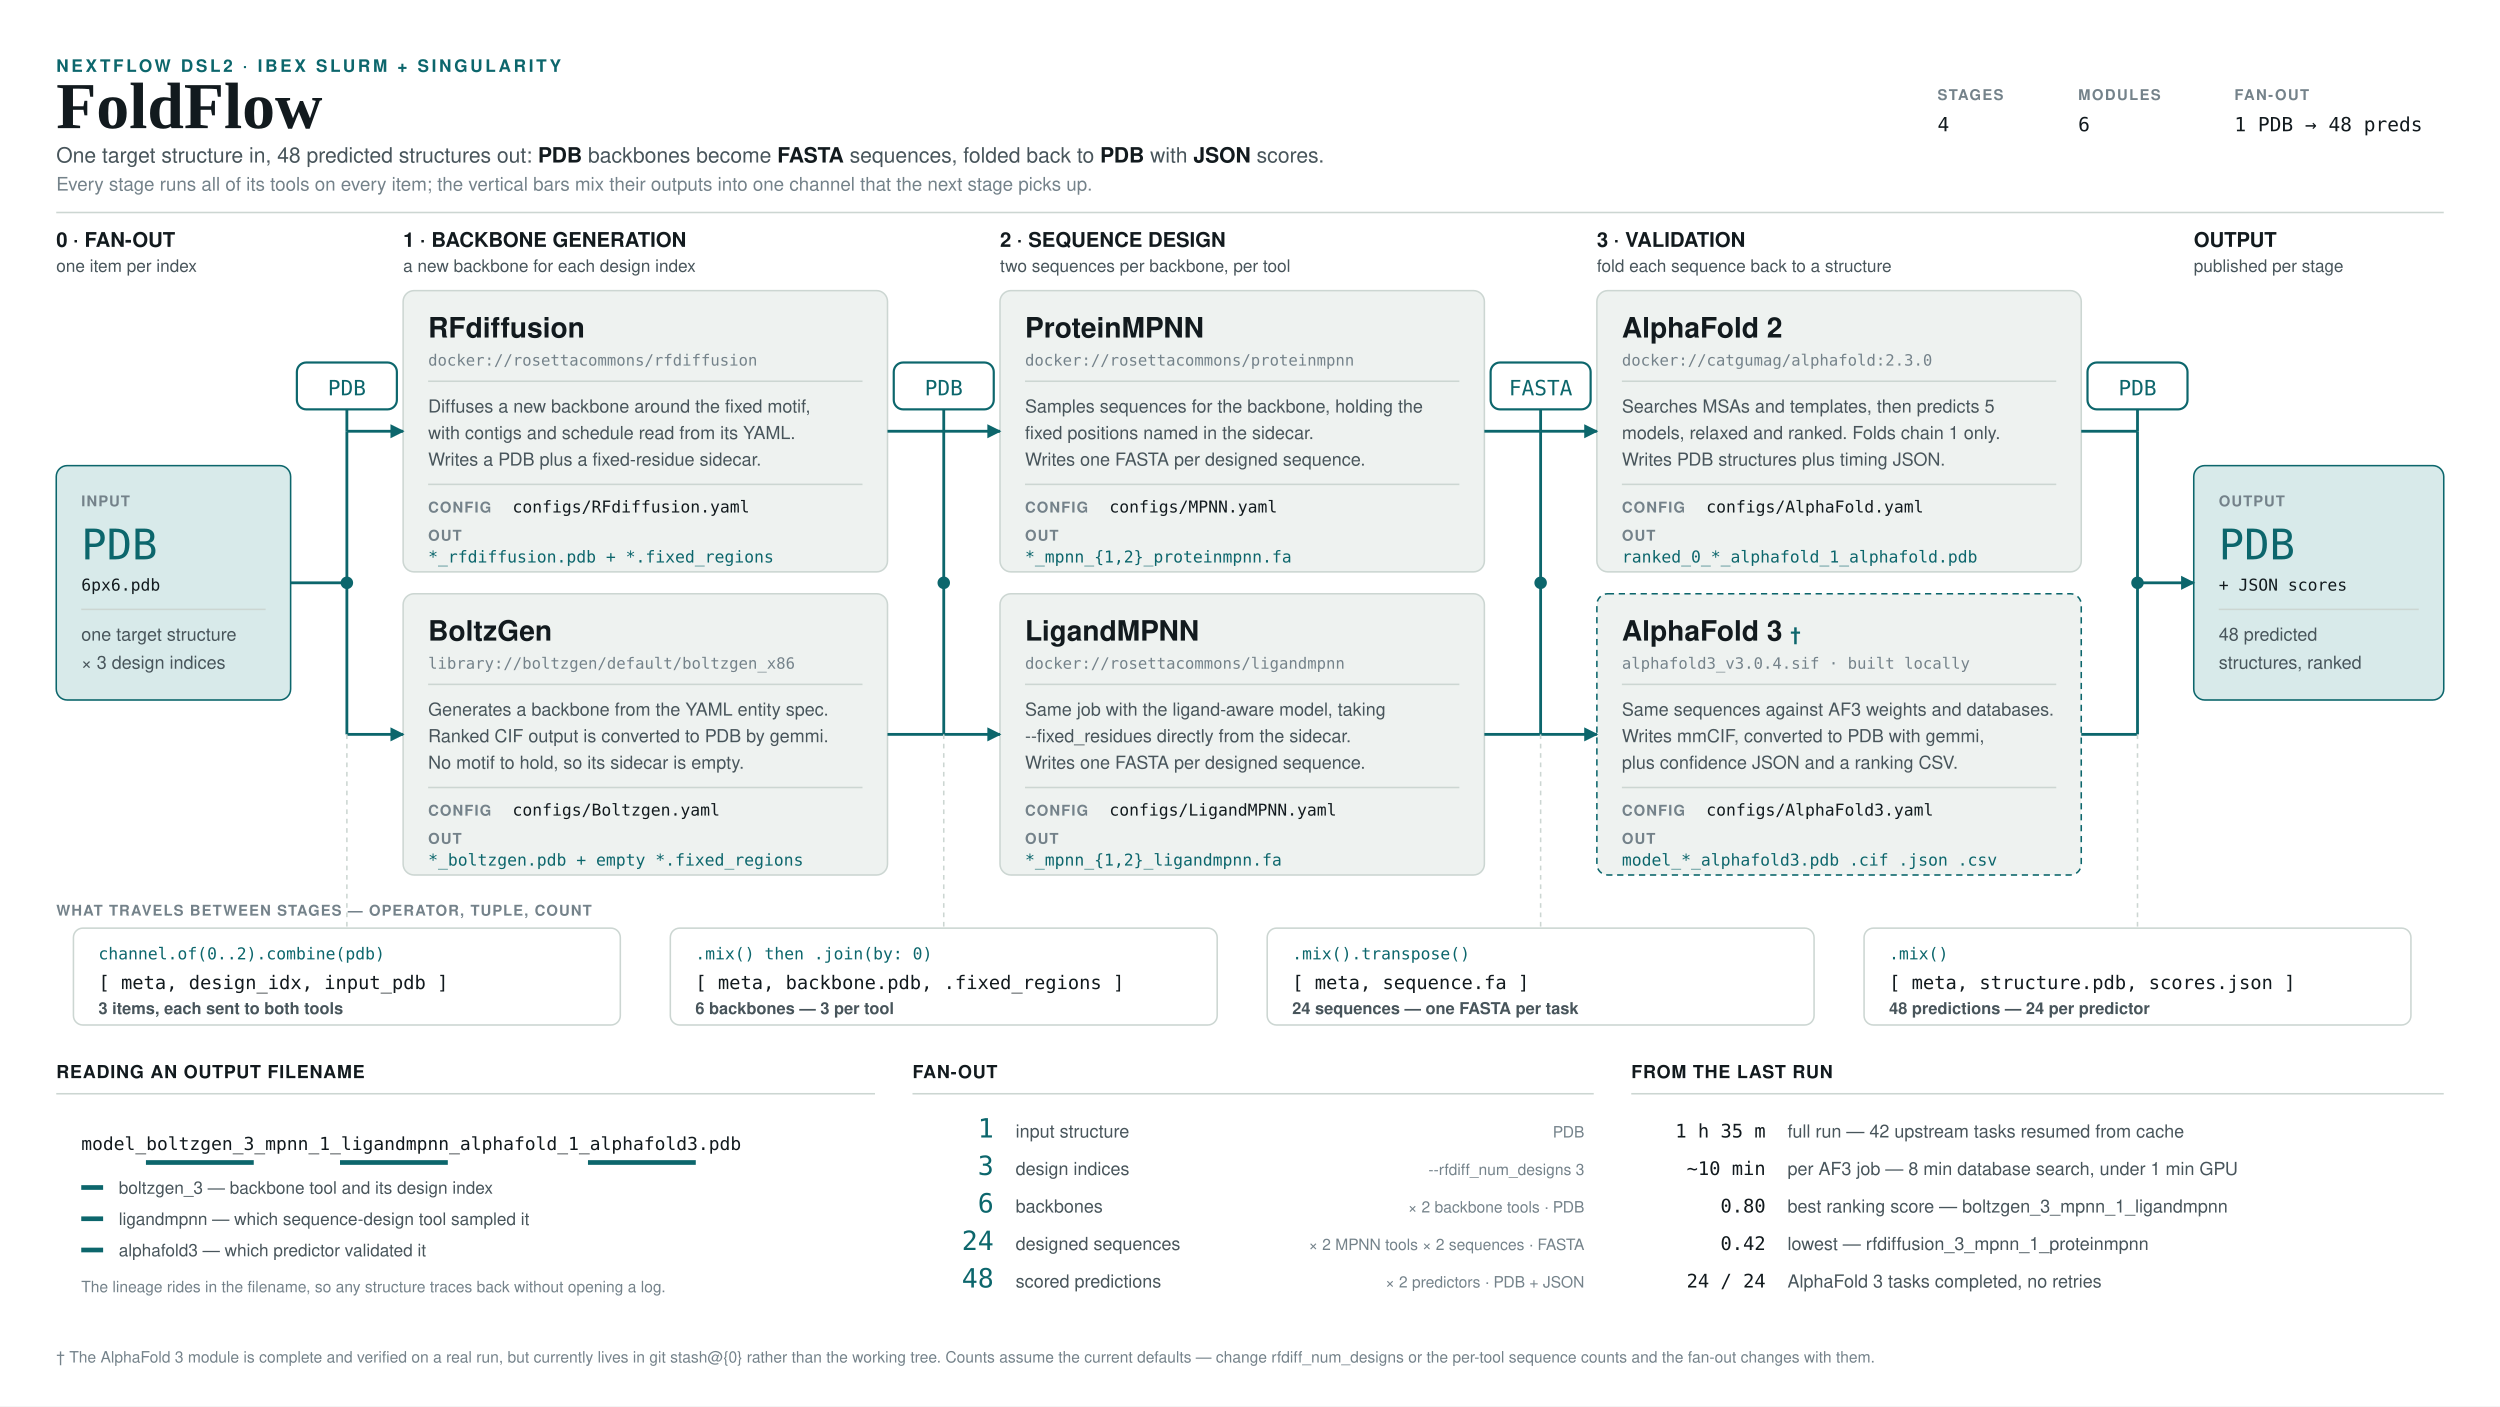
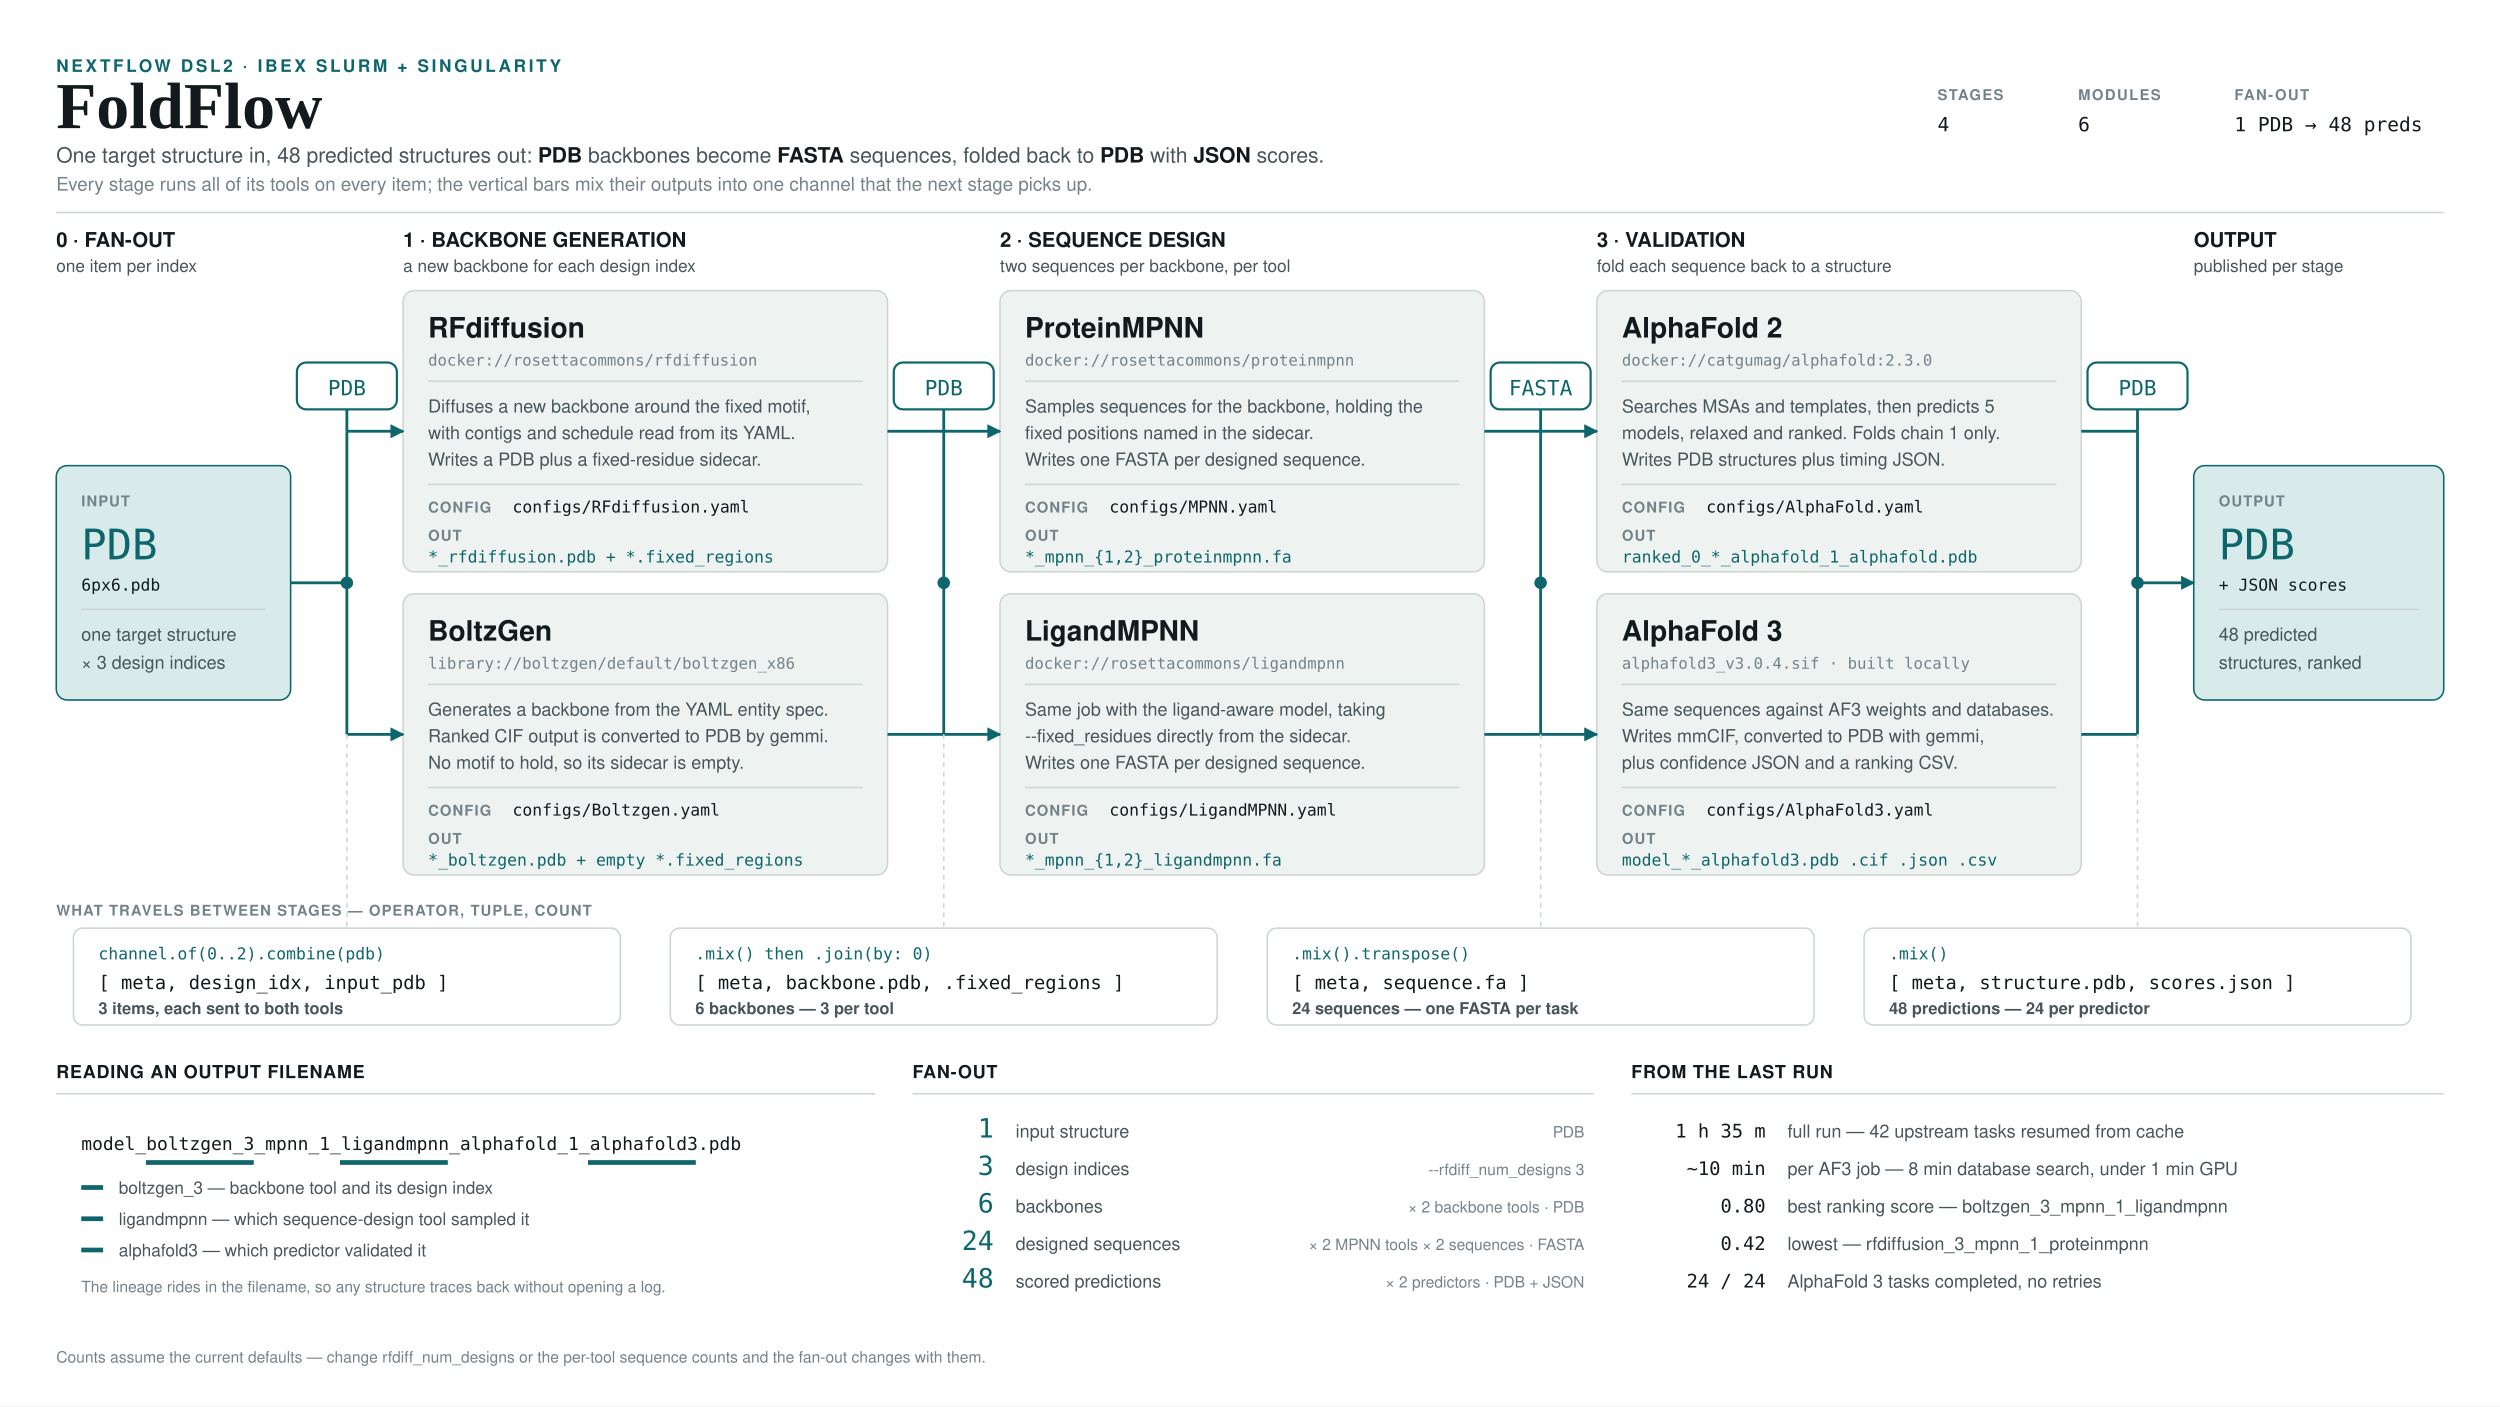
<svg xmlns="http://www.w3.org/2000/svg" viewBox="0 0 1600 900" width="1600" height="900" role="img" aria-label="The FoldFlow pipeline: one target structure in PDB format fans out to three design indices, passes through backbone generation by RFdiffusion or BoltzGen producing PDB backbones, then sequence design by ProteinMPNN or LigandMPNN producing FASTA sequences, then validation by AlphaFold 2 or AlphaFold 3 producing predicted PDB structures with JSON scores. Each stage runs both of its tools on every item and mixes their outputs into one channel.">
  <style>
    text { font-family: "IBM Plex Sans", "Helvetica Neue", Helvetica, Arial, sans-serif; }
    .t-eyebrow  { font-size: 11px;   font-weight: 600; fill: #0c666c; letter-spacing: 1.7px; }
    .t-title    { font-size: 42px;   font-weight: 600; fill: #121a1e; font-family: "IBM Plex Serif", Georgia, "Times New Roman", serif; }
    .t-thesis   { font-size: 13.5px; fill: #48555b; }
    .t-thesis b { font-weight: 600;  fill: #121a1e; }
    .t-thesis2  { font-size: 12px;   fill: #74828a; }
    .t-chiplbl  { font-size: 9.5px;  font-weight: 600; fill: #74828a; letter-spacing: .9px; }
    .t-chipval  { font-size: 12.5px; font-weight: 500; fill: #121a1e; font-family: "IBM Plex Mono", "DejaVu Sans Mono", Consolas, monospace; }
    .t-stage    { font-size: 13px;   font-weight: 600; fill: #121a1e; }
    .t-stagesub { font-size: 11px;   fill: #48555b; }
    .t-name     { font-size: 18px;   font-weight: 600; fill: #121a1e; }
    .t-cont     { font-size: 10px;   fill: #74828a; font-family: "IBM Plex Mono", "DejaVu Sans Mono", Consolas, monospace; }
    .t-desc     { font-size: 11.5px; fill: #48555b; }
    .t-lbl      { font-size: 9.5px;  font-weight: 600; fill: #74828a; letter-spacing: .7px; }
    .t-val      { font-size: 10.5px; fill: #121a1e; font-family: "IBM Plex Mono", "DejaVu Sans Mono", Consolas, monospace; }
    .t-out      { font-size: 10.5px; font-weight: 500; fill: #0c666c; font-family: "IBM Plex Mono", "DejaVu Sans Mono", Consolas, monospace; }
    .t-type     { font-size: 13.5px;   font-weight: 500; fill: #0c666c; font-family: "IBM Plex Mono", "DejaVu Sans Mono", Consolas, monospace; }
    .t-big      { font-size: 27px;   font-weight: 500; fill: #0c666c; font-family: "IBM Plex Mono", "DejaVu Sans Mono", Consolas, monospace; }
    .t-op       { font-size: 10.5px; fill: #0c666c; font-family: "IBM Plex Mono", "DejaVu Sans Mono", Consolas, monospace; }
    .t-tuple    { font-size: 12px;   fill: #121a1e; font-family: "IBM Plex Mono", "DejaVu Sans Mono", Consolas, monospace; }
    .t-count    { font-size: 10.5px; font-weight: 600; fill: #48555b; }
    .t-panel    { font-size: 11.5px; font-weight: 600; fill: #121a1e; letter-spacing: .5px; }
    .t-fname    { font-size: 11.5px; fill: #121a1e; font-family: "IBM Plex Mono", "DejaVu Sans Mono", Consolas, monospace; }
    .t-keylbl   { font-size: 11px;   fill: #48555b; }
    .t-bignum   { font-size: 17px;   font-weight: 500; fill: #0c666c; font-family: "IBM Plex Mono", "DejaVu Sans Mono", Consolas, monospace; }
    .t-rowlbl   { font-size: 11.5px; fill: #48555b; }
    .t-rownote  { font-size: 10px;   fill: #74828a; }
    .t-metric   { font-size: 12px;   font-weight: 500; fill: #121a1e; font-family: "IBM Plex Mono", "DejaVu Sans Mono", Consolas, monospace; }
    .t-foot     { font-size: 10px;   fill: #74828a; }
    .box     { fill: #eef2f0; stroke: #ccd6d2; stroke-width: 1; }
    .boxnew  { fill: #eef2f0; stroke: #0c666c; stroke-width: 1; stroke-dasharray: 4 3; }
    .pill    { fill: #ffffff; stroke: #ccd6d2; stroke-width: 1; }
    .endcap  { fill: #d8eaea; stroke: #0c666c; stroke-width: 1; }
    .typechip{ fill: #ffffff; stroke: #0c666c; stroke-width: 1.4; }
    .flow    { stroke: #0c666c; stroke-width: 1.8; fill: none; }
    .tick    { stroke: #ccd6d2; stroke-width: 1; stroke-dasharray: 3 3; }
    .hair    { stroke: #ccd6d2; stroke-width: 1; }
    .swatch  { stroke: #0c666c; stroke-width: 3; }
  </style>
  <defs>
    <marker id="ar" viewBox="0 0 10 10" refX="9" refY="5" markerWidth="5" markerHeight="5" orient="auto-start-reverse">
      <path d="M 0 0 L 10 5 L 0 10 z" fill="#0c666c" />
    </marker>
  </defs>
  <rect x="0" y="0" width="1600" height="900" fill="#ffffff" />
  <text x="36" y="46" class="t-eyebrow">NEXTFLOW DSL2 · IBEX SLURM + SINGULARITY</text>
  <text x="36" y="82" class="t-title">FoldFlow</text>
  <text x="36" y="104" class="t-thesis">One target structure in, 48 predicted structures out: <tspan font-weight="600" fill="#121a1e">PDB</tspan> backbones become <tspan font-weight="600" fill="#121a1e">FASTA</tspan> sequences, folded back to <tspan font-weight="600" fill="#121a1e">PDB</tspan> with <tspan font-weight="600" fill="#121a1e">JSON</tspan> scores.</text>
  <text x="36" y="122" class="t-thesis2">Every stage runs all of its tools on every item; the vertical bars mix their outputs into one channel that the next stage picks up.</text>
  <text x="1240" y="64" class="t-chiplbl">STAGES</text>
  <text x="1240" y="84" class="t-chipval">4</text>
  <text x="1330" y="64" class="t-chiplbl">MODULES</text>
  <text x="1330" y="84" class="t-chipval">6</text>
  <text x="1430" y="64" class="t-chiplbl">FAN-OUT</text>
  <text x="1430" y="84" class="t-chipval">1 PDB → 48 preds</text>
  <line x1="36" y1="136" x2="1564" y2="136" class="hair" />
  <text x="36" y="158" class="t-stage">0 · FAN-OUT</text>
  <text x="36" y="174" class="t-stagesub">one item per index</text>
  <text x="258" y="158" class="t-stage">1 · BACKBONE GENERATION</text>
  <text x="258" y="174" class="t-stagesub">a new backbone for each design index</text>
  <text x="640" y="158" class="t-stage">2 · SEQUENCE DESIGN</text>
  <text x="640" y="174" class="t-stagesub">two sequences per backbone, per tool</text>
  <text x="1022" y="158" class="t-stage">3 · VALIDATION</text>
  <text x="1022" y="174" class="t-stagesub">fold each sequence back to a structure</text>
  <text x="1404" y="158" class="t-stage">OUTPUT</text>
  <text x="1404" y="174" class="t-stagesub">published per stage</text>
  <rect x="36" y="298" width="150" height="150" rx="7" class="endcap" />
  <text x="52" y="324" class="t-lbl">INPUT</text>
  <text x="52" y="358" class="t-big">PDB</text>
  <text x="52" y="378" class="t-val">6px6.pdb</text>
  <line x1="52" y1="390" x2="170" y2="390" class="hair" />
  <text x="52" y="410" class="t-desc">one target structure</text>
  <text x="52" y="428" class="t-desc">× 3 design indices</text>
  <rect x="258" y="186" width="310" height="180" rx="7" class="box" />
  <text x="274" y="216" class="t-name">RFdiffusion</text>
  <text x="274" y="234" class="t-cont">docker://rosettacommons/rfdiffusion</text>
  <line x1="274" y1="244" x2="552" y2="244" class="hair" />
  <text x="274" y="264" class="t-desc">Diffuses a new backbone around the fixed motif,</text>
  <text x="274" y="281" class="t-desc">with contigs and schedule read from its YAML.</text>
  <text x="274" y="298" class="t-desc">Writes a PDB plus a fixed-residue sidecar.</text>
  <line x1="274" y1="310" x2="552" y2="310" class="hair" />
  <text x="274" y="328" class="t-lbl">CONFIG</text>
  <text x="328" y="328" class="t-val">configs/RFdiffusion.yaml</text>
  <text x="274" y="346" class="t-lbl">OUT</text>
  <text x="274" y="360" class="t-out">*_rfdiffusion.pdb + *.fixed_regions</text>
  <rect x="258" y="380" width="310" height="180" rx="7" class="box" />
  <text x="274" y="410" class="t-name">BoltzGen</text>
  <text x="274" y="428" class="t-cont">library://boltzgen/default/boltzgen_x86</text>
  <line x1="274" y1="438" x2="552" y2="438" class="hair" />
  <text x="274" y="458" class="t-desc">Generates a backbone from the YAML entity spec.</text>
  <text x="274" y="475" class="t-desc">Ranked CIF output is converted to PDB by gemmi.</text>
  <text x="274" y="492" class="t-desc">No motif to hold, so its sidecar is empty.</text>
  <line x1="274" y1="504" x2="552" y2="504" class="hair" />
  <text x="274" y="522" class="t-lbl">CONFIG</text>
  <text x="328" y="522" class="t-val">configs/Boltzgen.yaml</text>
  <text x="274" y="540" class="t-lbl">OUT</text>
  <text x="274" y="554" class="t-out">*_boltzgen.pdb + empty *.fixed_regions</text>
  <rect x="640" y="186" width="310" height="180" rx="7" class="box" />
  <text x="656" y="216" class="t-name">ProteinMPNN</text>
  <text x="656" y="234" class="t-cont">docker://rosettacommons/proteinmpnn</text>
  <line x1="656" y1="244" x2="934" y2="244" class="hair" />
  <text x="656" y="264" class="t-desc">Samples sequences for the backbone, holding the</text>
  <text x="656" y="281" class="t-desc">fixed positions named in the sidecar.</text>
  <text x="656" y="298" class="t-desc">Writes one FASTA per designed sequence.</text>
  <line x1="656" y1="310" x2="934" y2="310" class="hair" />
  <text x="656" y="328" class="t-lbl">CONFIG</text>
  <text x="710" y="328" class="t-val">configs/MPNN.yaml</text>
  <text x="656" y="346" class="t-lbl">OUT</text>
  <text x="656" y="360" class="t-out">*_mpnn_{1,2}_proteinmpnn.fa</text>
  <rect x="640" y="380" width="310" height="180" rx="7" class="box" />
  <text x="656" y="410" class="t-name">LigandMPNN</text>
  <text x="656" y="428" class="t-cont">docker://rosettacommons/ligandmpnn</text>
  <line x1="656" y1="438" x2="934" y2="438" class="hair" />
  <text x="656" y="458" class="t-desc">Same job with the ligand-aware model, taking</text>
  <text x="656" y="475" class="t-desc">--fixed_residues directly from the sidecar.</text>
  <text x="656" y="492" class="t-desc">Writes one FASTA per designed sequence.</text>
  <line x1="656" y1="504" x2="934" y2="504" class="hair" />
  <text x="656" y="522" class="t-lbl">CONFIG</text>
  <text x="710" y="522" class="t-val">configs/LigandMPNN.yaml</text>
  <text x="656" y="540" class="t-lbl">OUT</text>
  <text x="656" y="554" class="t-out">*_mpnn_{1,2}_ligandmpnn.fa</text>
  <rect x="1022" y="186" width="310" height="180" rx="7" class="box" />
  <text x="1038" y="216" class="t-name">AlphaFold 2</text>
  <text x="1038" y="234" class="t-cont">docker://catgumag/alphafold:2.3.0</text>
  <line x1="1038" y1="244" x2="1316" y2="244" class="hair" />
  <text x="1038" y="264" class="t-desc">Searches MSAs and templates, then predicts 5</text>
  <text x="1038" y="281" class="t-desc">models, relaxed and ranked. Folds chain 1 only.</text>
  <text x="1038" y="298" class="t-desc">Writes PDB structures plus timing JSON.</text>
  <line x1="1038" y1="310" x2="1316" y2="310" class="hair" />
  <text x="1038" y="328" class="t-lbl">CONFIG</text>
  <text x="1092" y="328" class="t-val">configs/AlphaFold.yaml</text>
  <text x="1038" y="346" class="t-lbl">OUT</text>
  <text x="1038" y="360" class="t-out">ranked_0_*_alphafold_1_alphafold.pdb</text>
-   <rect x="1022" y="380" width="310" height="180" rx="7" class="boxnew" />
-   <text x="1038" y="410" class="t-name">AlphaFold 3 <tspan font-size="12" fill="#0c666c">†</tspan>
-   </text>
+   <rect x="1022" y="380" width="310" height="180" rx="7" class="box" />
+   <text x="1038" y="410" class="t-name">AlphaFold 3</text>
  <text x="1038" y="428" class="t-cont">alphafold3_v3.0.4.sif · built locally</text>
  <line x1="1038" y1="438" x2="1316" y2="438" class="hair" />
  <text x="1038" y="458" class="t-desc">Same sequences against AF3 weights and databases.</text>
  <text x="1038" y="475" class="t-desc">Writes mmCIF, converted to PDB with gemmi,</text>
  <text x="1038" y="492" class="t-desc">plus confidence JSON and a ranking CSV.</text>
  <line x1="1038" y1="504" x2="1316" y2="504" class="hair" />
  <text x="1038" y="522" class="t-lbl">CONFIG</text>
  <text x="1092" y="522" class="t-val">configs/AlphaFold3.yaml</text>
  <text x="1038" y="540" class="t-lbl">OUT</text>
  <text x="1038" y="554" class="t-out">model_*_alphafold3.pdb .cif .json .csv</text>
  <rect x="1404" y="298" width="160" height="150" rx="7" class="endcap" />
  <text x="1420" y="324" class="t-lbl">OUTPUT</text>
  <text x="1420" y="358" class="t-big">PDB</text>
  <text x="1420" y="378" class="t-val">+ JSON scores</text>
  <line x1="1420" y1="390" x2="1548" y2="390" class="hair" />
  <text x="1420" y="410" class="t-desc">48 predicted</text>
  <text x="1420" y="428" class="t-desc">structures, ranked</text>
  <rect x="190" y="232" width="64" height="30" rx="6" class="typechip" />
  <text x="222" y="253" text-anchor="middle" class="t-type">PDB</text>
  <line x1="222" y1="262" x2="222" y2="276" class="flow" />
  <line x1="186" y1="373" x2="222" y2="373" class="flow" />
  <line x1="222" y1="276" x2="222" y2="470" class="flow" />
  <circle cx="222" cy="373" r="4" fill="#0c666c" />
  <line x1="222" y1="276" x2="258" y2="276" class="flow" marker-end="url(#ar)" />
  <line x1="222" y1="470" x2="258" y2="470" class="flow" marker-end="url(#ar)" />
  <line x1="222" y1="470" x2="222" y2="594" class="tick" />
  <rect x="572" y="232" width="64" height="30" rx="6" class="typechip" />
  <text x="604" y="253" text-anchor="middle" class="t-type">PDB</text>
  <line x1="604" y1="262" x2="604" y2="276" class="flow" />
  <line x1="568" y1="276" x2="604" y2="276" class="flow" />
  <line x1="568" y1="470" x2="604" y2="470" class="flow" />
  <line x1="604" y1="276" x2="604" y2="470" class="flow" />
  <circle cx="604" cy="373" r="4" fill="#0c666c" />
  <line x1="604" y1="276" x2="640" y2="276" class="flow" marker-end="url(#ar)" />
  <line x1="604" y1="470" x2="640" y2="470" class="flow" marker-end="url(#ar)" />
  <line x1="604" y1="470" x2="604" y2="594" class="tick" />
  <rect x="954" y="232" width="64" height="30" rx="6" class="typechip" />
  <text x="986" y="253" text-anchor="middle" class="t-type">FASTA</text>
  <line x1="986" y1="262" x2="986" y2="276" class="flow" />
  <line x1="950" y1="276" x2="986" y2="276" class="flow" />
  <line x1="950" y1="470" x2="986" y2="470" class="flow" />
  <line x1="986" y1="276" x2="986" y2="470" class="flow" />
  <circle cx="986" cy="373" r="4" fill="#0c666c" />
  <line x1="986" y1="276" x2="1022" y2="276" class="flow" marker-end="url(#ar)" />
  <line x1="986" y1="470" x2="1022" y2="470" class="flow" marker-end="url(#ar)" />
  <line x1="986" y1="470" x2="986" y2="594" class="tick" />
  <rect x="1336" y="232" width="64" height="30" rx="6" class="typechip" />
  <text x="1368" y="253" text-anchor="middle" class="t-type">PDB</text>
  <line x1="1368" y1="262" x2="1368" y2="276" class="flow" />
  <line x1="1332" y1="276" x2="1368" y2="276" class="flow" />
  <line x1="1332" y1="470" x2="1368" y2="470" class="flow" />
  <line x1="1368" y1="276" x2="1368" y2="470" class="flow" />
  <circle cx="1368" cy="373" r="4" fill="#0c666c" />
  <line x1="1368" y1="373" x2="1404" y2="373" class="flow" marker-end="url(#ar)" />
  <line x1="1368" y1="470" x2="1368" y2="594" class="tick" />
  <text x="36" y="586" class="t-lbl">WHAT TRAVELS BETWEEN STAGES — OPERATOR, TUPLE, COUNT</text>
  <rect x="47" y="594" width="350" height="62" rx="6" class="pill" />
  <text x="63" y="614" class="t-op">channel.of(0..2).combine(pdb)</text>
  <text x="63" y="633" class="t-tuple">[ meta, design_idx, input_pdb ]</text>
  <text x="63" y="649" class="t-count">3 items, each sent to both tools</text>
  <rect x="429" y="594" width="350" height="62" rx="6" class="pill" />
  <text x="445" y="614" class="t-op">.mix() then .join(by: 0)</text>
  <text x="445" y="633" class="t-tuple">[ meta, backbone.pdb, .fixed_regions ]</text>
  <text x="445" y="649" class="t-count">6 backbones — 3 per tool</text>
  <rect x="811" y="594" width="350" height="62" rx="6" class="pill" />
  <text x="827" y="614" class="t-op">.mix().transpose()</text>
  <text x="827" y="633" class="t-tuple">[ meta, sequence.fa ]</text>
  <text x="827" y="649" class="t-count">24 sequences — one FASTA per task</text>
  <rect x="1193" y="594" width="350" height="62" rx="6" class="pill" />
  <text x="1209" y="614" class="t-op">.mix()</text>
  <text x="1209" y="633" class="t-tuple">[ meta, structure.pdb, scores.json ]</text>
  <text x="1209" y="649" class="t-count">48 predictions — 24 per predictor</text>
  <text x="36" y="690" class="t-panel">READING AN OUTPUT FILENAME</text>
  <line x1="36" y1="700" x2="560" y2="700" class="hair" />
  <text x="52" y="736" class="t-fname">model_boltzgen_3_mpnn_1_ligandmpnn_alphafold_1_alphafold3.pdb</text>
  <line x1="93.4" y1="744" x2="162.4" y2="744" class="swatch" />
  <line x1="217.6" y1="744" x2="286.6" y2="744" class="swatch" />
  <line x1="376.3" y1="744" x2="445.3" y2="744" class="swatch" />
  <line x1="52" y1="760" x2="66" y2="760" class="swatch" />
  <text x="76" y="764" class="t-keylbl">boltzgen_3 — backbone tool and its design index</text>
  <line x1="52" y1="780" x2="66" y2="780" class="swatch" />
  <text x="76" y="784" class="t-keylbl">ligandmpnn — which sequence-design tool sampled it</text>
  <line x1="52" y1="800" x2="66" y2="800" class="swatch" />
  <text x="76" y="804" class="t-keylbl">alphafold3 — which predictor validated it</text>
  <text x="52" y="827" class="t-rownote">The lineage rides in the filename, so any structure traces back without opening a log.</text>
  <text x="584" y="690" class="t-panel">FAN-OUT</text>
  <line x1="584" y1="700" x2="1020" y2="700" class="hair" />
  <text x="636" y="728" text-anchor="end" class="t-bignum">1</text>
  <text x="650" y="728" class="t-rowlbl">input structure</text>
  <text x="1014" y="728" text-anchor="end" class="t-rownote">PDB</text>
  <text x="636" y="752" text-anchor="end" class="t-bignum">3</text>
  <text x="650" y="752" class="t-rowlbl">design indices</text>
  <text x="1014" y="752" text-anchor="end" class="t-rownote">--rfdiff_num_designs 3</text>
  <text x="636" y="776" text-anchor="end" class="t-bignum">6</text>
  <text x="650" y="776" class="t-rowlbl">backbones</text>
  <text x="1014" y="776" text-anchor="end" class="t-rownote">× 2 backbone tools · PDB</text>
  <text x="636" y="800" text-anchor="end" class="t-bignum">24</text>
  <text x="650" y="800" class="t-rowlbl">designed sequences</text>
  <text x="1014" y="800" text-anchor="end" class="t-rownote">× 2 MPNN tools × 2 sequences · FASTA</text>
  <text x="636" y="824" text-anchor="end" class="t-bignum">48</text>
  <text x="650" y="824" class="t-rowlbl">scored predictions</text>
  <text x="1014" y="824" text-anchor="end" class="t-rownote">× 2 predictors · PDB + JSON</text>
  <text x="1044" y="690" class="t-panel">FROM THE LAST RUN</text>
  <line x1="1044" y1="700" x2="1564" y2="700" class="hair" />
  <text x="1130" y="728" text-anchor="end" class="t-metric">1 h 35 m</text>
  <text x="1144" y="728" class="t-rowlbl">full run — 42 upstream tasks resumed from cache</text>
  <text x="1130" y="752" text-anchor="end" class="t-metric">~10 min</text>
  <text x="1144" y="752" class="t-rowlbl">per AF3 job — 8 min database search, under 1 min GPU</text>
  <text x="1130" y="776" text-anchor="end" class="t-metric">0.80</text>
  <text x="1144" y="776" class="t-rowlbl">best ranking score — boltzgen_3_mpnn_1_ligandmpnn</text>
  <text x="1130" y="800" text-anchor="end" class="t-metric">0.42</text>
  <text x="1144" y="800" class="t-rowlbl">lowest — rfdiffusion_3_mpnn_1_proteinmpnn</text>
  <text x="1130" y="824" text-anchor="end" class="t-metric">24 / 24</text>
  <text x="1144" y="824" class="t-rowlbl">AlphaFold 3 tasks completed, no retries</text>
-   <text x="36" y="872" class="t-foot">† The AlphaFold 3 module is complete and verified on a real run, but currently lives in git stash@{0} rather than the working tree. Counts assume the current defaults — change rfdiff_num_designs or the per-tool sequence counts and the fan-out changes with them.</text>
+   <text x="36" y="872" class="t-foot">Counts assume the current defaults — change rfdiff_num_designs or the per-tool sequence counts and the fan-out changes with them.</text>
</svg>
